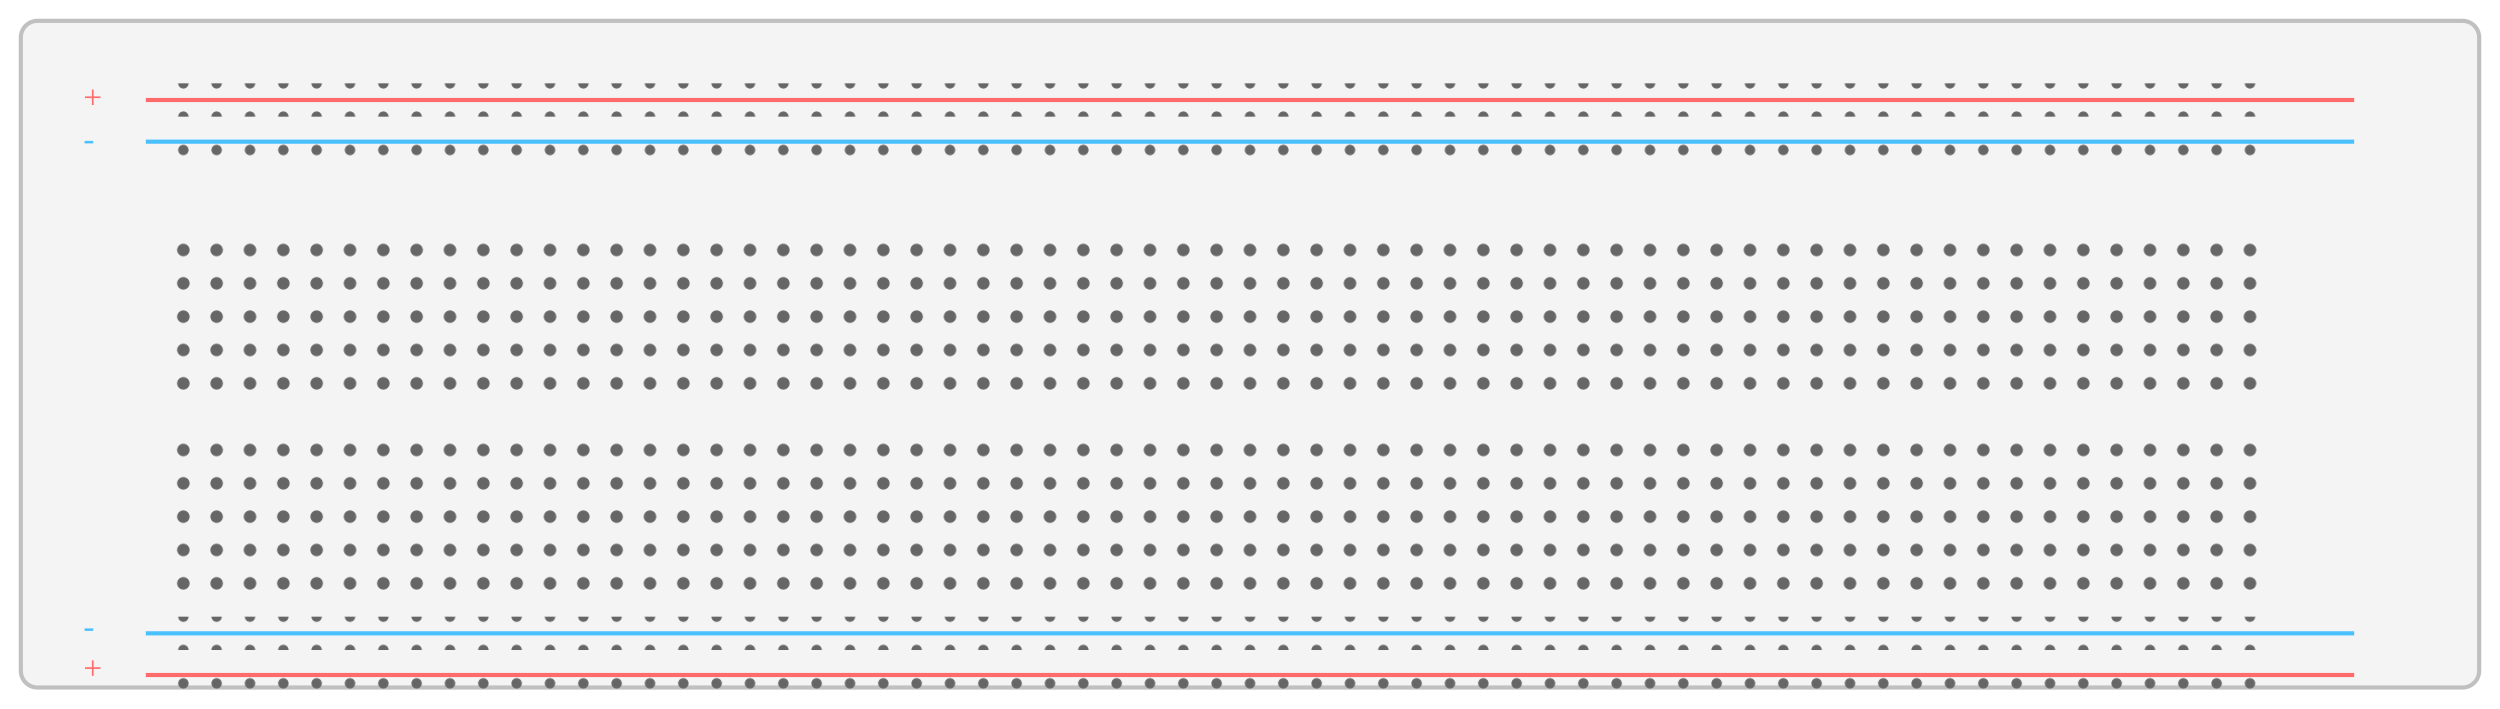
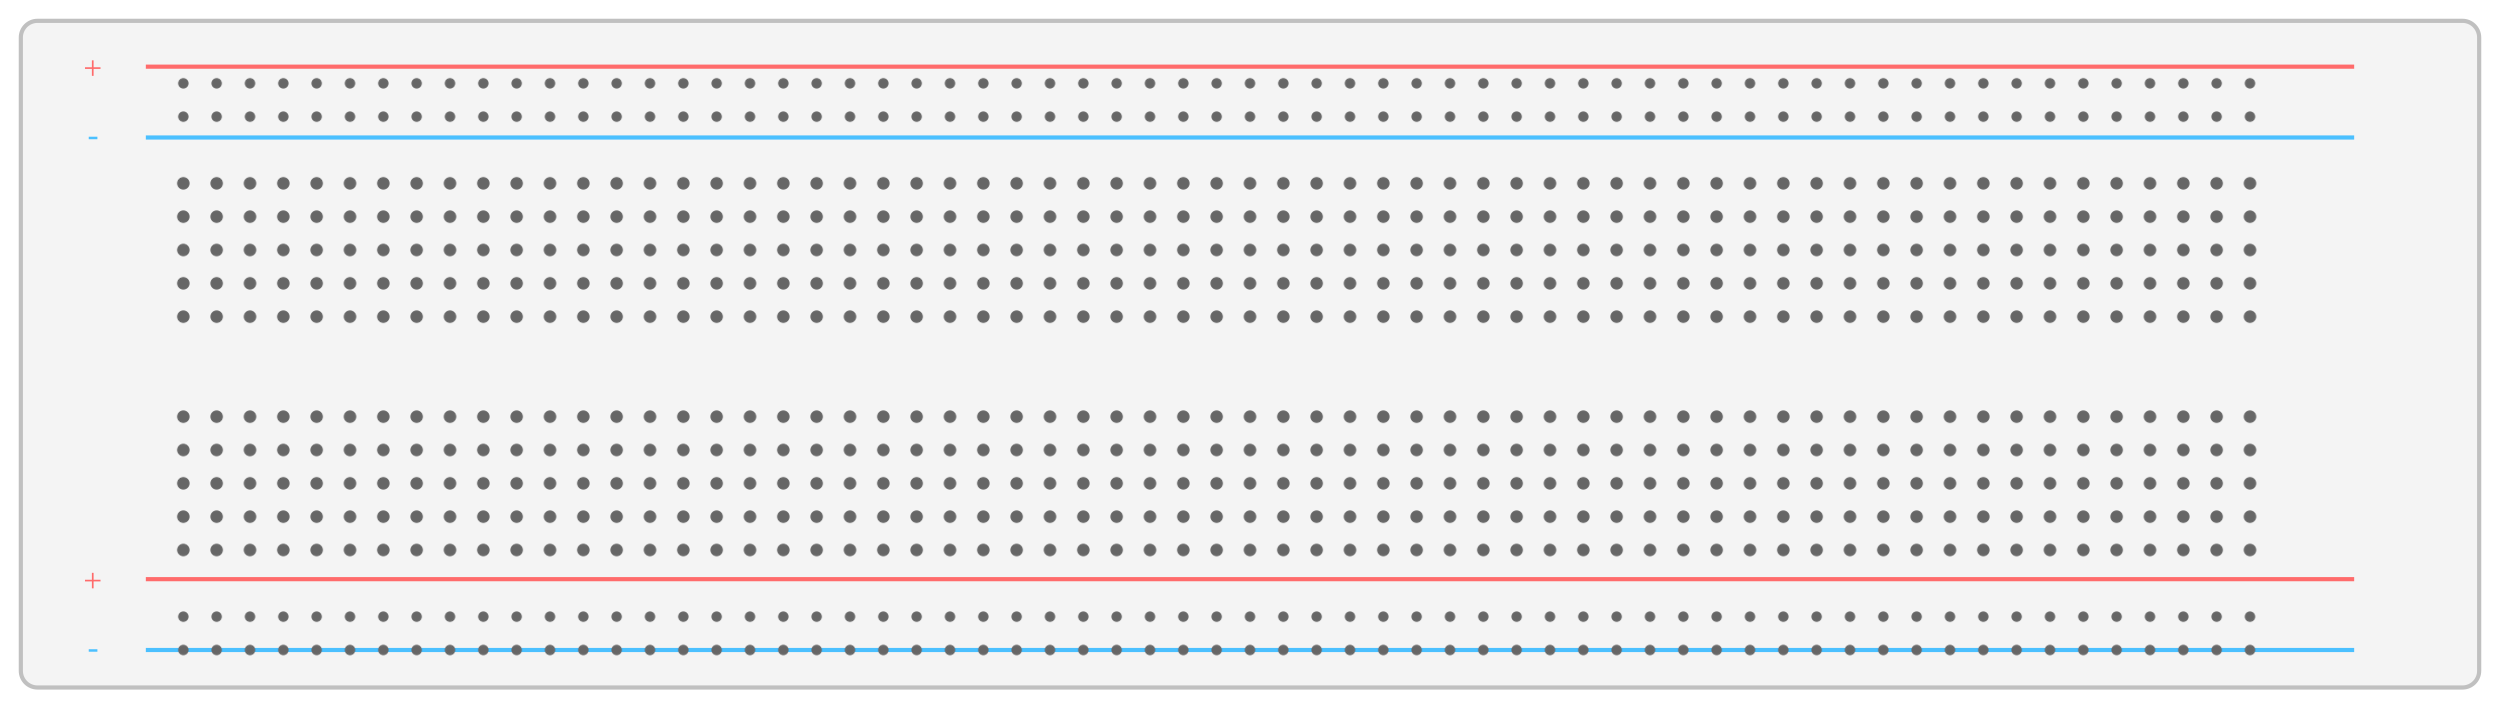
<svg xmlns="http://www.w3.org/2000/svg" width="100%" height="auto" viewBox="0 0 1200 340">
  <defs>
    <pattern id="bb-hole" x="0" y="0" width="16" height="16" patternUnits="userSpaceOnUse">
      <circle cx="8" cy="8" r="3" fill="#666" />
    </pattern>
    <pattern id="bb-rail-hole" x="0" y="0" width="16" height="16" patternUnits="userSpaceOnUse">
      <circle cx="8" cy="8" r="2.5" fill="#666" />
    </pattern>
  </defs>
  <rect x="10" y="10" width="1180" height="320" rx="8" ry="8" fill="#f4f4f4" stroke="#c0c0c0" stroke-width="2" />
-   <text x="40" y="52" font-size="16" fill="#ff6b6b">+</text>
-   <text x="40" y="72" font-size="16" fill="#4bc0ff">-</text>
-   <line x1="70" y1="48" x2="1130" y2="48" stroke="#ff6b6b" stroke-width="2" />
-   <line x1="70" y1="68" x2="1130" y2="68" stroke="#4bc0ff" stroke-width="2" />
-   <rect x="80" y="40" width="1008" height="16" fill="url(#bb-rail-hole)" />
-   <rect x="80" y="60" width="1008" height="16" fill="url(#bb-rail-hole)" />
-   <rect x="80" y="112" width="1008" height="80" fill="url(#bb-hole)" />
-   <rect x="80" y="212" width="1008" height="80" fill="url(#bb-hole)" />
-   <text x="40" y="306" font-size="16" fill="#4bc0ff">-</text>
-   <text x="40" y="326" font-size="16" fill="#ff6b6b">+</text>
-   <line x1="70" y1="304" x2="1130" y2="304" stroke="#4bc0ff" stroke-width="2" />
-   <line x1="70" y1="324" x2="1130" y2="324" stroke="#ff6b6b" stroke-width="2" />
-   <rect x="80" y="296" width="1008" height="16" fill="url(#bb-rail-hole)" />
-   <rect x="80" y="316" width="1008" height="16" fill="url(#bb-rail-hole)" />
+   <text x="40" y="38" font-size="16" fill="#ff6b6b">+</text>
+   <text x="42" y="70" font-size="16" fill="#4bc0ff">-</text>
+   <line x1="70" y1="32" x2="1130" y2="32" stroke="#ff6b6b" stroke-width="2" />
+   <line x1="70" y1="66" x2="1130" y2="66" stroke="#4bc0ff" stroke-width="2" />
+   <rect x="80" y="32" width="1008" height="16" fill="url(#bb-rail-hole)" />
+   <rect x="80" y="48" width="1008" height="16" fill="url(#bb-rail-hole)" />
+   <rect x="80" y="80" width="1008" height="80" fill="url(#bb-hole)" />
+   <rect x="80" y="192" width="1008" height="80" fill="url(#bb-hole)" />
+   <text x="42" y="316" font-size="16" fill="#4bc0ff">-</text>
+   <text x="40" y="284" font-size="16" fill="#ff6b6b">+</text>
+   <line x1="70" y1="312" x2="1130" y2="312" stroke="#4bc0ff" stroke-width="2" />
+   <line x1="70" y1="278" x2="1130" y2="278" stroke="#ff6b6b" stroke-width="2" />
+   <rect x="80" y="288" width="1008" height="16" fill="url(#bb-rail-hole)" />
+   <rect x="80" y="304" width="1008" height="16" fill="url(#bb-rail-hole)" />
</svg>
